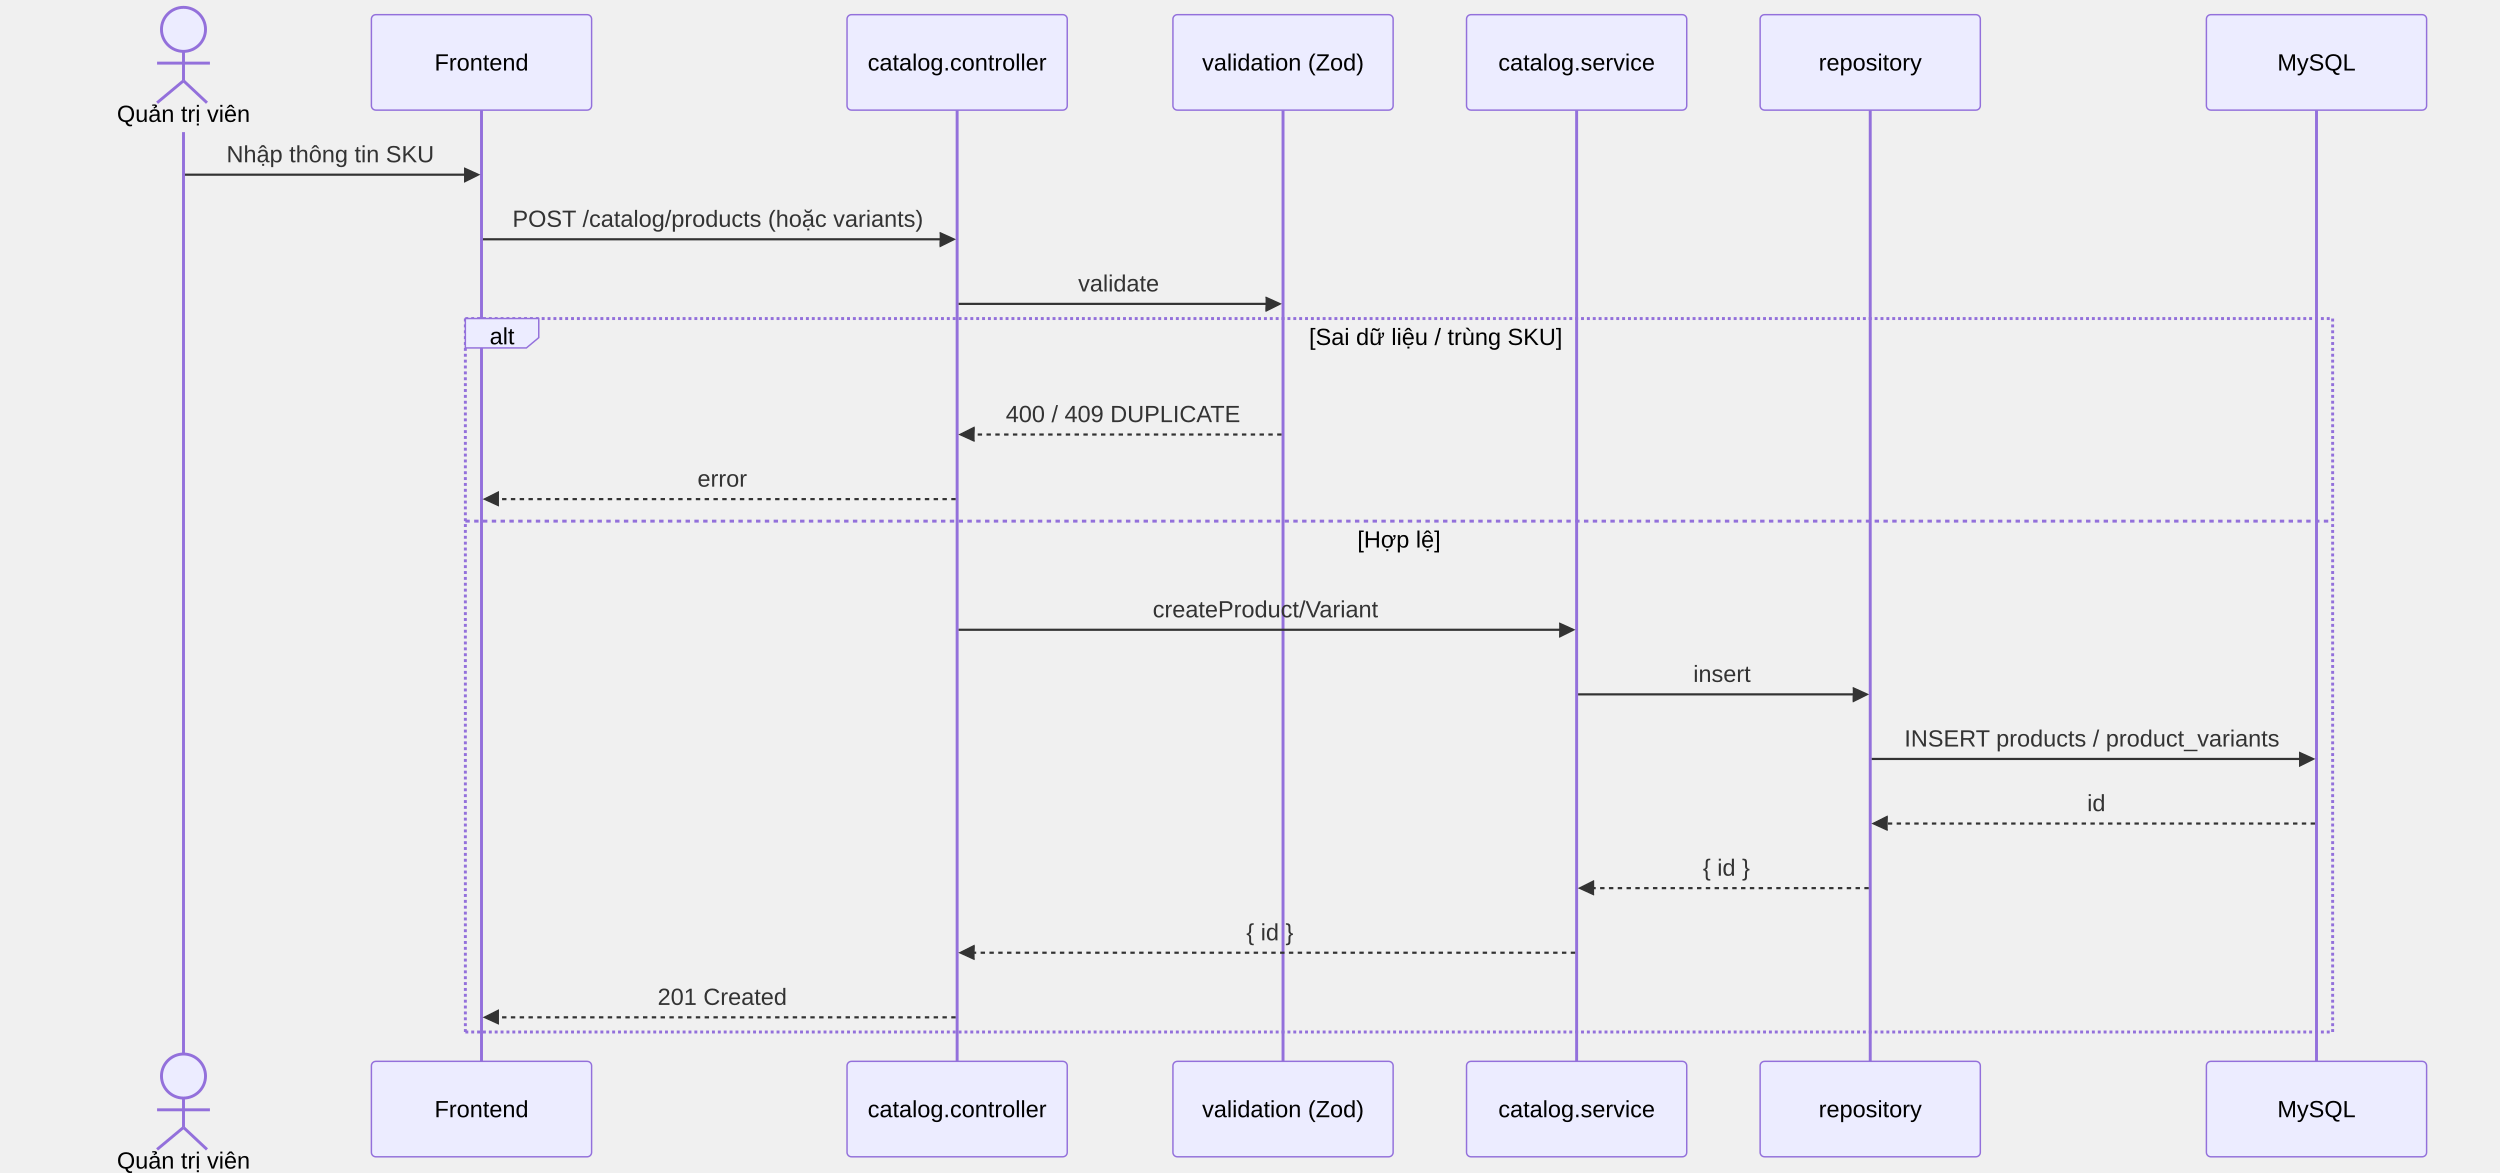
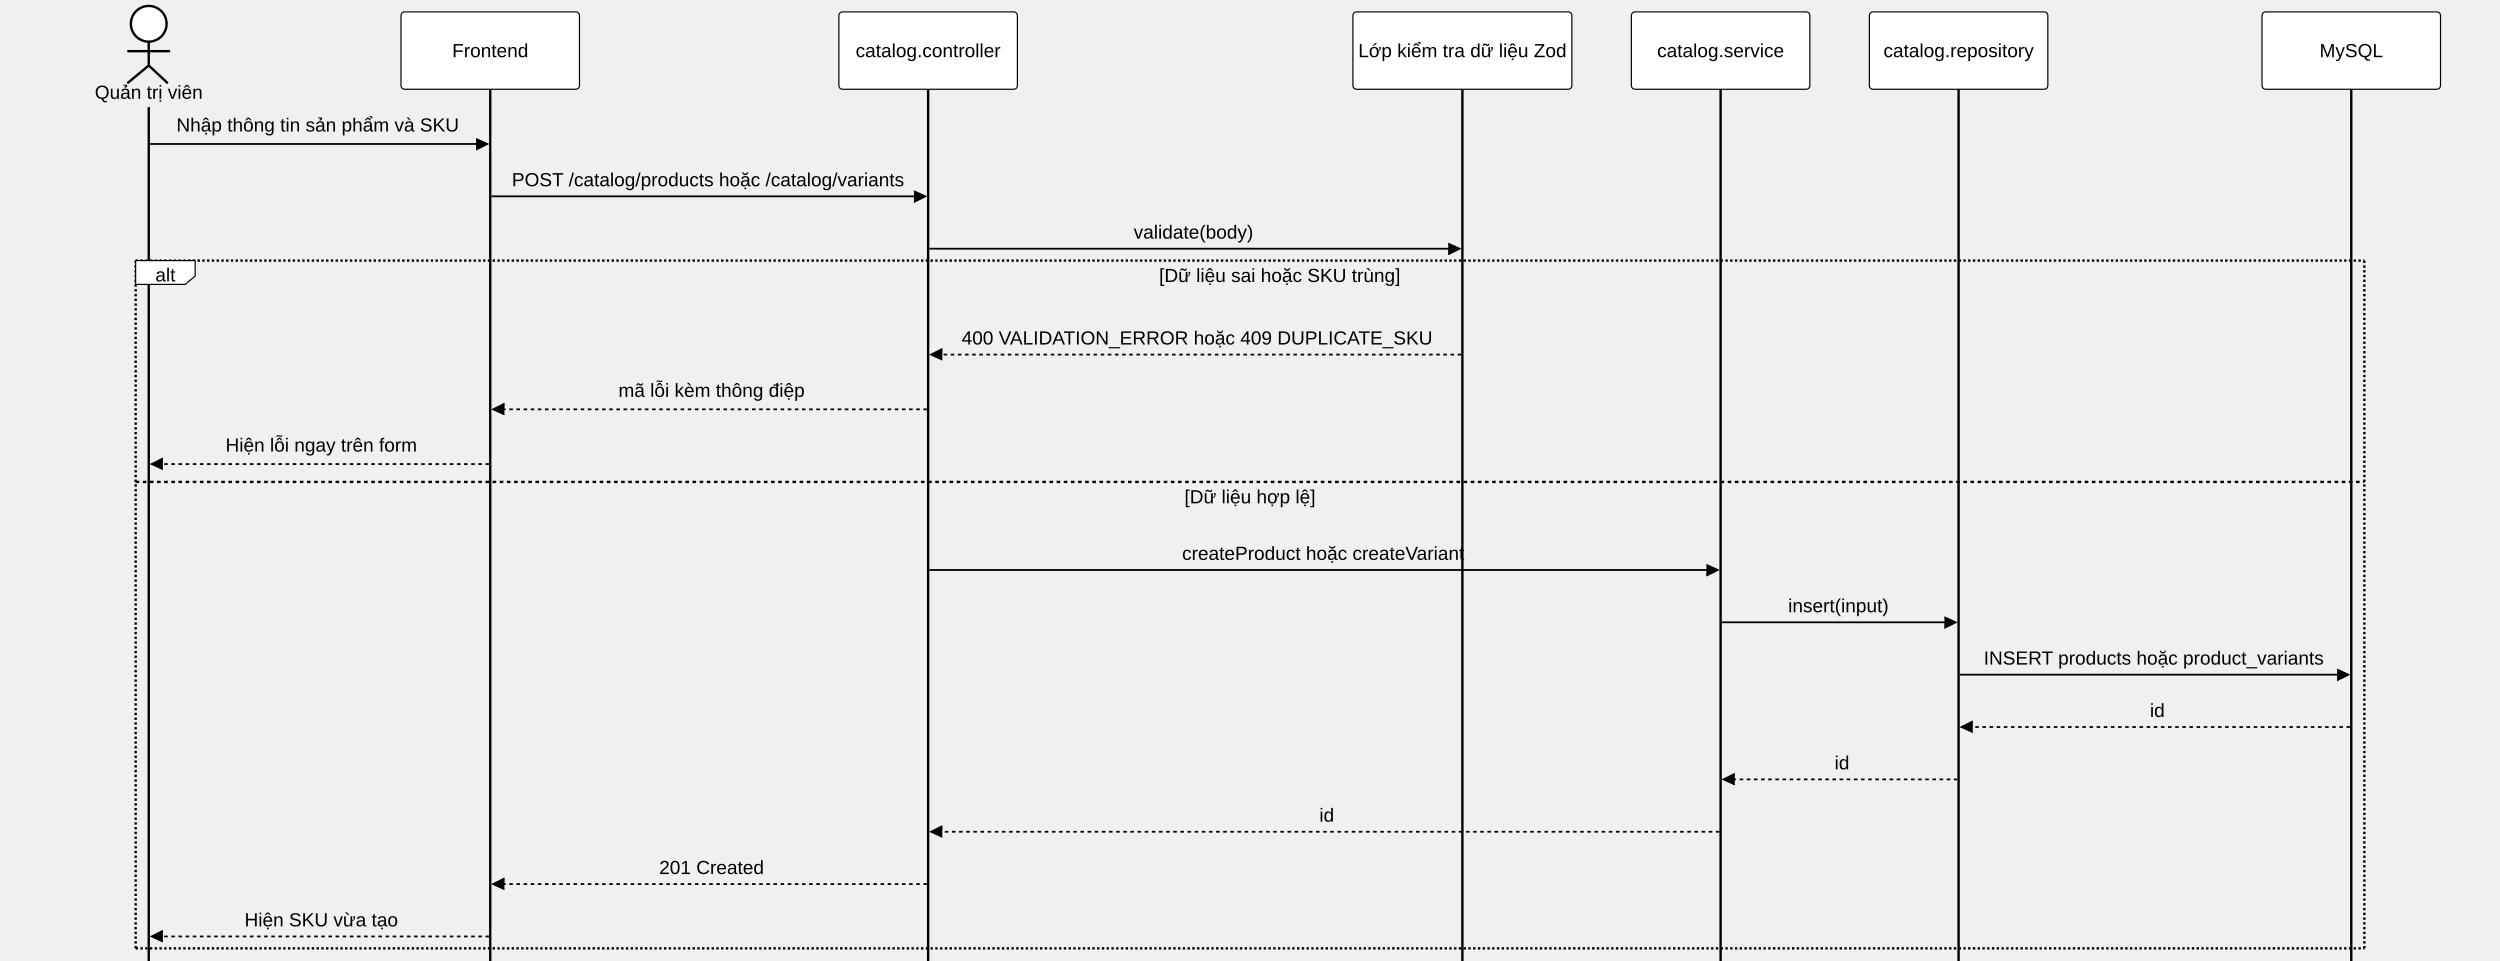
- <svg xmlns="http://www.w3.org/2000/svg" id="my-svg" width="100%" style="max-width: 1703px; background-color: white;" viewBox="-50 -10 1703 799" role="graphics-document document" aria-roledescription="sequence">
+ <svg xmlns="http://www.w3.org/2000/svg" id="my-svg" width="2101" height="807" viewBox="-50 -10 2101 807" role="graphics-document document" aria-roledescription="sequence" style="background-color: white;">
  <g>
-     <rect x="1453" y="713" fill="#eaeaea" stroke="#666" width="150" height="65" name="DB" rx="3" ry="3" class="actor actor-bottom" />
-     <text x="1528" y="745.5" dominant-baseline="central" alignment-baseline="central" class="actor actor-box" style="text-anchor: middle; font-size: 16px; font-weight: 400;">
-       <tspan x="1528" dy="0">MySQL</tspan>
-     </text>
-   </g>
-   <g>
-     <rect x="1149" y="713" fill="#eaeaea" stroke="#666" width="150" height="65" name="Repo" rx="3" ry="3" class="actor actor-bottom" />
-     <text x="1224" y="745.5" dominant-baseline="central" alignment-baseline="central" class="actor actor-box" style="text-anchor: middle; font-size: 16px; font-weight: 400;">
-       <tspan x="1224" dy="0">repository</tspan>
-     </text>
-   </g>
-   <g>
-     <rect x="949" y="713" fill="#eaeaea" stroke="#666" width="150" height="65" name="S" rx="3" ry="3" class="actor actor-bottom" />
-     <text x="1024" y="745.5" dominant-baseline="central" alignment-baseline="central" class="actor actor-box" style="text-anchor: middle; font-size: 16px; font-weight: 400;">
-       <tspan x="1024" dy="0">catalog.service</tspan>
-     </text>
-   </g>
-   <g>
-     <rect x="749" y="713" fill="#eaeaea" stroke="#666" width="150" height="65" name="V" rx="3" ry="3" class="actor actor-bottom" />
-     <text x="824" y="745.5" dominant-baseline="central" alignment-baseline="central" class="actor actor-box" style="text-anchor: middle; font-size: 16px; font-weight: 400;">
-       <tspan x="824" dy="0">validation (Zod)</tspan>
-     </text>
-   </g>
-   <g>
-     <rect x="527" y="713" fill="#eaeaea" stroke="#666" width="150" height="65" name="C" rx="3" ry="3" class="actor actor-bottom" />
-     <text x="602" y="745.5" dominant-baseline="central" alignment-baseline="central" class="actor actor-box" style="text-anchor: middle; font-size: 16px; font-weight: 400;">
-       <tspan x="602" dy="0">catalog.controller</tspan>
-     </text>
-   </g>
-   <g>
-     <rect x="203" y="713" fill="#eaeaea" stroke="#666" width="150" height="65" name="FE" rx="3" ry="3" class="actor actor-bottom" />
-     <text x="278" y="745.5" dominant-baseline="central" alignment-baseline="central" class="actor actor-box" style="text-anchor: middle; font-size: 16px; font-weight: 400;">
-       <tspan x="278" dy="0">Frontend</tspan>
-     </text>
-   </g>
-   <g />
-   <g>
-     <line id="actor6" x1="1528" y1="65" x2="1528" y2="713" class="actor-line 200" stroke-width="0.5px" stroke="#999" name="DB" data-et="life-line" data-id="DB" />
+     <line id="actor6" x1="1926" y1="65" x2="1926" y2="2000" class="actor-line 200" stroke-width="0.5px" stroke="#999" name="DB" data-et="life-line" data-id="DB" />
    <g id="root-6" data-et="participant" data-type="participant" data-id="DB">
-       <rect x="1453" y="0" fill="#eaeaea" stroke="#666" width="150" height="65" name="DB" rx="3" ry="3" class="actor actor-top" />
-       <text x="1528" y="32.5" dominant-baseline="central" alignment-baseline="central" class="actor actor-box" style="text-anchor: middle; font-size: 16px; font-weight: 400;">
-         <tspan x="1528" dy="0">MySQL</tspan>
+       <rect x="1851" y="0" fill="#eaeaea" stroke="#666" width="150" height="65" name="DB" rx="3" ry="3" class="actor actor-top" />
+       <text x="1926" y="32.5" dominant-baseline="central" alignment-baseline="central" class="actor actor-box" style="text-anchor: middle; font-size: 16px; font-weight: 400;">
+         <tspan x="1926" dy="0">MySQL</tspan>
      </text>
    </g>
  </g>
  <g>
-     <line id="actor5" x1="1224" y1="65" x2="1224" y2="713" class="actor-line 200" stroke-width="0.5px" stroke="#999" name="Repo" data-et="life-line" data-id="Repo" />
+     <line id="actor5" x1="1596" y1="65" x2="1596" y2="2000" class="actor-line 200" stroke-width="0.5px" stroke="#999" name="Repo" data-et="life-line" data-id="Repo" />
    <g id="root-5" data-et="participant" data-type="participant" data-id="Repo">
-       <rect x="1149" y="0" fill="#eaeaea" stroke="#666" width="150" height="65" name="Repo" rx="3" ry="3" class="actor actor-top" />
-       <text x="1224" y="32.5" dominant-baseline="central" alignment-baseline="central" class="actor actor-box" style="text-anchor: middle; font-size: 16px; font-weight: 400;">
-         <tspan x="1224" dy="0">repository</tspan>
+       <rect x="1521" y="0" fill="#eaeaea" stroke="#666" width="150" height="65" name="Repo" rx="3" ry="3" class="actor actor-top" />
+       <text x="1596" y="32.5" dominant-baseline="central" alignment-baseline="central" class="actor actor-box" style="text-anchor: middle; font-size: 16px; font-weight: 400;">
+         <tspan x="1596" dy="0">catalog.repository</tspan>
      </text>
    </g>
  </g>
  <g>
-     <line id="actor4" x1="1024" y1="65" x2="1024" y2="713" class="actor-line 200" stroke-width="0.5px" stroke="#999" name="S" data-et="life-line" data-id="S" />
+     <line id="actor4" x1="1396" y1="65" x2="1396" y2="2000" class="actor-line 200" stroke-width="0.5px" stroke="#999" name="S" data-et="life-line" data-id="S" />
    <g id="root-4" data-et="participant" data-type="participant" data-id="S">
-       <rect x="949" y="0" fill="#eaeaea" stroke="#666" width="150" height="65" name="S" rx="3" ry="3" class="actor actor-top" />
-       <text x="1024" y="32.5" dominant-baseline="central" alignment-baseline="central" class="actor actor-box" style="text-anchor: middle; font-size: 16px; font-weight: 400;">
-         <tspan x="1024" dy="0">catalog.service</tspan>
+       <rect x="1321" y="0" fill="#eaeaea" stroke="#666" width="150" height="65" name="S" rx="3" ry="3" class="actor actor-top" />
+       <text x="1396" y="32.5" dominant-baseline="central" alignment-baseline="central" class="actor actor-box" style="text-anchor: middle; font-size: 16px; font-weight: 400;">
+         <tspan x="1396" dy="0">catalog.service</tspan>
      </text>
    </g>
  </g>
  <g>
-     <line id="actor3" x1="824" y1="65" x2="824" y2="713" class="actor-line 200" stroke-width="0.5px" stroke="#999" name="V" data-et="life-line" data-id="V" />
+     <line id="actor3" x1="1179" y1="65" x2="1179" y2="2000" class="actor-line 200" stroke-width="0.5px" stroke="#999" name="V" data-et="life-line" data-id="V" />
    <g id="root-3" data-et="participant" data-type="participant" data-id="V">
-       <rect x="749" y="0" fill="#eaeaea" stroke="#666" width="150" height="65" name="V" rx="3" ry="3" class="actor actor-top" />
-       <text x="824" y="32.5" dominant-baseline="central" alignment-baseline="central" class="actor actor-box" style="text-anchor: middle; font-size: 16px; font-weight: 400;">
-         <tspan x="824" dy="0">validation (Zod)</tspan>
+       <rect x="1087" y="0" fill="#eaeaea" stroke="#666" width="184" height="65" name="V" rx="3" ry="3" class="actor actor-top" />
+       <text x="1179" y="32.5" dominant-baseline="central" alignment-baseline="central" class="actor actor-box" style="text-anchor: middle; font-size: 16px; font-weight: 400;">
+         <tspan x="1179" dy="0">Lớp kiểm tra dữ liệu Zod</tspan>
      </text>
    </g>
  </g>
  <g>
-     <line id="actor2" x1="602" y1="65" x2="602" y2="713" class="actor-line 200" stroke-width="0.5px" stroke="#999" name="C" data-et="life-line" data-id="C" />
+     <line id="actor2" x1="730" y1="65" x2="730" y2="2000" class="actor-line 200" stroke-width="0.5px" stroke="#999" name="C" data-et="life-line" data-id="C" />
    <g id="root-2" data-et="participant" data-type="participant" data-id="C">
-       <rect x="527" y="0" fill="#eaeaea" stroke="#666" width="150" height="65" name="C" rx="3" ry="3" class="actor actor-top" />
-       <text x="602" y="32.5" dominant-baseline="central" alignment-baseline="central" class="actor actor-box" style="text-anchor: middle; font-size: 16px; font-weight: 400;">
-         <tspan x="602" dy="0">catalog.controller</tspan>
+       <rect x="655" y="0" fill="#eaeaea" stroke="#666" width="150" height="65" name="C" rx="3" ry="3" class="actor actor-top" />
+       <text x="730" y="32.5" dominant-baseline="central" alignment-baseline="central" class="actor actor-box" style="text-anchor: middle; font-size: 16px; font-weight: 400;">
+         <tspan x="730" dy="0">catalog.controller</tspan>
      </text>
    </g>
  </g>
  <g>
-     <line id="actor1" x1="278" y1="65" x2="278" y2="713" class="actor-line 200" stroke-width="0.5px" stroke="#999" name="FE" data-et="life-line" data-id="FE" />
+     <line id="actor1" x1="362" y1="65" x2="362" y2="2000" class="actor-line 200" stroke-width="0.5px" stroke="#999" name="FE" data-et="life-line" data-id="FE" />
    <g id="root-1" data-et="participant" data-type="participant" data-id="FE">
-       <rect x="203" y="0" fill="#eaeaea" stroke="#666" width="150" height="65" name="FE" rx="3" ry="3" class="actor actor-top" />
-       <text x="278" y="32.5" dominant-baseline="central" alignment-baseline="central" class="actor actor-box" style="text-anchor: middle; font-size: 16px; font-weight: 400;">
-         <tspan x="278" dy="0">Frontend</tspan>
+       <rect x="287" y="0" fill="#eaeaea" stroke="#666" width="150" height="65" name="FE" rx="3" ry="3" class="actor actor-top" />
+       <text x="362" y="32.5" dominant-baseline="central" alignment-baseline="central" class="actor actor-box" style="text-anchor: middle; font-size: 16px; font-weight: 400;">
+         <tspan x="362" dy="0">Frontend</tspan>
      </text>
    </g>
  </g>
  <g>
-     <line id="actor0" x1="75" y1="80" x2="75" y2="713" class="actor-line 200" stroke-width="0.5px" stroke="#999" name="Ad" data-et="life-line" data-id="Ad" />
+     <line id="actor0" x1="75" y1="80" x2="75" y2="2000" class="actor-line 200" stroke-width="0.5px" stroke="#999" name="Ad" data-et="life-line" data-id="Ad" />
  </g>
-   <style>#my-svg{font-family:"trebuchet ms",verdana,arial,sans-serif;font-size:16px;fill:#333;}@keyframes edge-animation-frame{from{stroke-dashoffset:0;}}@keyframes dash{to{stroke-dashoffset:0;}}#my-svg .edge-animation-slow{stroke-dasharray:9,5!important;stroke-dashoffset:900;animation:dash 50s linear infinite;stroke-linecap:round;}#my-svg .edge-animation-fast{stroke-dasharray:9,5!important;stroke-dashoffset:900;animation:dash 20s linear infinite;stroke-linecap:round;}#my-svg .error-icon{fill:#552222;}#my-svg .error-text{fill:#552222;stroke:#552222;}#my-svg .edge-thickness-normal{stroke-width:1px;}#my-svg .edge-thickness-thick{stroke-width:3.5px;}#my-svg .edge-pattern-solid{stroke-dasharray:0;}#my-svg .edge-thickness-invisible{stroke-width:0;fill:none;}#my-svg .edge-pattern-dashed{stroke-dasharray:3;}#my-svg .edge-pattern-dotted{stroke-dasharray:2;}#my-svg .marker{fill:#333333;stroke:#333333;}#my-svg .marker.cross{stroke:#333333;}#my-svg svg{font-family:"trebuchet ms",verdana,arial,sans-serif;font-size:16px;}#my-svg p{margin:0;}#my-svg .actor{stroke:#9370DB;fill:#ECECFF;stroke-width:1;}#my-svg rect.actor.outer-path[data-look="neo"]{filter:drop-shadow(1px 2px 2px rgba(185, 185, 185, 1));}#my-svg rect.note[data-look="neo"]{stroke:#aaaa33;fill:#fff5ad;filter:drop-shadow(1px 2px 2px rgba(185, 185, 185, 1));}#my-svg text.actor&gt;tspan{fill:black;stroke:none;}#my-svg .actor-line{stroke:#9370DB;}#my-svg .innerArc{stroke-width:1.5;stroke-dasharray:none;}#my-svg .messageLine0{stroke-width:1.5;stroke-dasharray:none;stroke:#333;}#my-svg .messageLine1{stroke-width:1.5;stroke-dasharray:2,2;stroke:#333;}#my-svg [id$="-arrowhead"] path{fill:#333;stroke:#333;}#my-svg .sequenceNumber{fill:white;}#my-svg [id$="-sequencenumber"]{fill:#333;}#my-svg [id$="-crosshead"] path{fill:#333;stroke:#333;}#my-svg .messageText{fill:#333;stroke:none;}#my-svg .labelBox{stroke:#9370DB;fill:#ECECFF;filter:none;}#my-svg .labelText,#my-svg .labelText&gt;tspan{fill:black;stroke:none;}#my-svg .loopText,#my-svg .loopText&gt;tspan{fill:black;stroke:none;}#my-svg .sectionTitle,#my-svg .sectionTitle&gt;tspan{fill:black;stroke:none;}#my-svg .loopLine{stroke-width:2px;stroke-dasharray:2,2;stroke:#9370DB;fill:#9370DB;}#my-svg .note{stroke:#aaaa33;fill:#fff5ad;}#my-svg .noteText,#my-svg .noteText&gt;tspan{fill:black;stroke:none;font-weight:normal;}#my-svg .activation0{fill:#f4f4f4;stroke:#666;}#my-svg .activation1{fill:#f4f4f4;stroke:#666;}#my-svg .activation2{fill:#f4f4f4;stroke:#666;}#my-svg .actorPopupMenu{position:absolute;}#my-svg .actorPopupMenuPanel{position:absolute;fill:#ECECFF;box-shadow:0px 8px 16px 0px rgba(0,0,0,0.2);filter:drop-shadow(3px 5px 2px rgb(0 0 0 / 0.4));}#my-svg .actor-man circle,#my-svg line{fill:#ECECFF;stroke-width:2px;}#my-svg g rect.rect{filter:drop-shadow(1px 2px 2px rgba(185, 185, 185, 1));stroke:#9370DB;}#my-svg .node .neo-node{stroke:#9370DB;}#my-svg [data-look="neo"].node rect,#my-svg [data-look="neo"].cluster rect,#my-svg [data-look="neo"].node polygon{stroke:#9370DB;filter:drop-shadow(1px 2px 2px rgba(185, 185, 185, 1));}#my-svg [data-look="neo"].swimlane.cluster rect{filter:none;}#my-svg [data-look="neo"].node path{stroke:#9370DB;stroke-width:1px;}#my-svg [data-look="neo"].node .outer-path{filter:drop-shadow(1px 2px 2px rgba(185, 185, 185, 1));}#my-svg [data-look="neo"].node .neo-line path{stroke:#9370DB;filter:none;}#my-svg [data-look="neo"].node circle{stroke:#9370DB;filter:drop-shadow(1px 2px 2px rgba(185, 185, 185, 1));}#my-svg [data-look="neo"].node circle .state-start{fill:#000000;}#my-svg [data-look="neo"].icon-shape .icon{fill:#9370DB;filter:drop-shadow(1px 2px 2px rgba(185, 185, 185, 1));}#my-svg [data-look="neo"].icon-shape .icon-neo path{stroke:#9370DB;filter:drop-shadow(1px 2px 2px rgba(185, 185, 185, 1));}#my-svg :root{--mermaid-font-family:"trebuchet ms",verdana,arial,sans-serif;}</style>
+   <style>#my-svg{font-family:"trebuchet ms",verdana,arial,sans-serif;font-size:14px;fill:#000000;}@keyframes edge-animation-frame{from{stroke-dashoffset:0;}}@keyframes dash{to{stroke-dashoffset:0;}}#my-svg .edge-animation-slow{stroke-dasharray:9,5!important;stroke-dashoffset:900;animation:dash 50s linear infinite;stroke-linecap:round;}#my-svg .edge-animation-fast{stroke-dasharray:9,5!important;stroke-dashoffset:900;animation:dash 20s linear infinite;stroke-linecap:round;}#my-svg .error-icon{fill:#ffffff;}#my-svg .error-text{fill:#000000;stroke:#000000;}#my-svg .edge-thickness-normal{stroke-width:1px;}#my-svg .edge-thickness-thick{stroke-width:3.5px;}#my-svg .edge-pattern-solid{stroke-dasharray:0;}#my-svg .edge-thickness-invisible{stroke-width:0;fill:none;}#my-svg .edge-pattern-dashed{stroke-dasharray:3;}#my-svg .edge-pattern-dotted{stroke-dasharray:2;}#my-svg .marker{fill:#000000;stroke:#000000;}#my-svg .marker.cross{stroke:#000000;}#my-svg svg{font-family:"trebuchet ms",verdana,arial,sans-serif;font-size:14px;}#my-svg p{margin:0;}#my-svg .actor{stroke:#000000;fill:#ffffff;stroke-width:1;}#my-svg rect.actor.outer-path[data-look="neo"]{filter:drop-shadow( 1px 2px 2px rgba(185,185,185,1));}#my-svg rect.note[data-look="neo"]{stroke:#000000;fill:#ffffff;filter:drop-shadow( 1px 2px 2px rgba(185,185,185,1));}#my-svg text.actor&gt;tspan{fill:#000000;stroke:none;}#my-svg .actor-line{stroke:#000000;}#my-svg .innerArc{stroke-width:1.5;stroke-dasharray:none;}#my-svg .messageLine0{stroke-width:1.5;stroke-dasharray:none;stroke:#000000;}#my-svg .messageLine1{stroke-width:1.5;stroke-dasharray:2,2;stroke:#000000;}#my-svg [id$="-arrowhead"] path{fill:#000000;stroke:#000000;}#my-svg .sequenceNumber{fill:#ffffff;}#my-svg [id$="-sequencenumber"]{fill:#000000;}#my-svg [id$="-crosshead"] path{fill:#000000;stroke:#000000;}#my-svg .messageText{fill:#000000;stroke:none;}#my-svg .labelBox{stroke:#000000;fill:#ffffff;filter:none;}#my-svg .labelText,#my-svg .labelText&gt;tspan{fill:#000000;stroke:none;}#my-svg .loopText,#my-svg .loopText&gt;tspan{fill:#000000;stroke:none;}#my-svg .sectionTitle,#my-svg .sectionTitle&gt;tspan{fill:#000000;stroke:none;}#my-svg .loopLine{stroke-width:2px;stroke-dasharray:2,2;stroke:#000000;fill:#000000;}#my-svg .note{stroke:#000000;fill:#ffffff;}#my-svg .noteText,#my-svg .noteText&gt;tspan{fill:#000000;stroke:none;font-weight:normal;}#my-svg .activation0{fill:#ffffff;stroke:#000000;}#my-svg .activation1{fill:#ffffff;stroke:#000000;}#my-svg .activation2{fill:#ffffff;stroke:#000000;}#my-svg .actorPopupMenu{position:absolute;}#my-svg .actorPopupMenuPanel{position:absolute;fill:#ffffff;box-shadow:0px 8px 16px 0px rgba(0,0,0,0.2);filter:drop-shadow(3px 5px 2px rgb(0 0 0 / 0.4));}#my-svg .actor-man circle,#my-svg line{fill:#ffffff;stroke-width:2px;}#my-svg g rect.rect{filter:drop-shadow( 1px 2px 2px rgba(185,185,185,1));stroke:#000000;}#my-svg .node .neo-node{stroke:#000000;}#my-svg [data-look="neo"].node rect,#my-svg [data-look="neo"].cluster rect,#my-svg [data-look="neo"].node polygon{stroke:url(#my-svg-gradient);filter:drop-shadow( 1px 2px 2px rgba(185,185,185,1));}#my-svg [data-look="neo"].swimlane.cluster rect{filter:none;}#my-svg [data-look="neo"].node path{stroke:url(#my-svg-gradient);stroke-width:1px;}#my-svg [data-look="neo"].node .outer-path{filter:drop-shadow( 1px 2px 2px rgba(185,185,185,1));}#my-svg [data-look="neo"].node .neo-line path{stroke:#000000;filter:none;}#my-svg [data-look="neo"].node circle{stroke:url(#my-svg-gradient);filter:drop-shadow( 1px 2px 2px rgba(185,185,185,1));}#my-svg [data-look="neo"].node circle .state-start{fill:#000000;}#my-svg [data-look="neo"].icon-shape .icon{fill:url(#my-svg-gradient);filter:drop-shadow( 1px 2px 2px rgba(185,185,185,1));}#my-svg [data-look="neo"].icon-shape .icon-neo path{stroke:url(#my-svg-gradient);filter:drop-shadow( 1px 2px 2px rgba(185,185,185,1));}#my-svg :root{--mermaid-font-family:"trebuchet ms",verdana,arial,sans-serif;}</style>
  <g />
  <defs>
    <symbol id="my-svg-computer" width="24" height="24">
      <path transform="scale(.5)" d="M2 2v13h20v-13h-20zm18 11h-16v-9h16v9zm-10.228 6l.466-1h3.524l.467 1h-4.457zm14.228 3h-24l2-6h2.104l-1.33 4h18.45l-1.297-4h2.073l2 6zm-5-10h-14v-7h14v7z" />
    </symbol>
  </defs>
  <defs>
    <symbol id="my-svg-database" fill-rule="evenodd" clip-rule="evenodd">
      <path transform="scale(.5)" d="M12.258.001l.256.004.255.005.253.008.251.01.249.012.247.015.246.016.242.019.241.02.239.023.236.024.233.027.231.028.229.031.225.032.223.034.22.036.217.038.214.04.211.041.208.043.205.045.201.046.198.048.194.05.191.051.187.053.183.054.18.056.175.057.172.059.168.06.163.061.16.063.155.064.15.066.074.033.073.033.071.034.07.034.069.035.068.035.067.035.066.035.064.036.064.036.062.036.06.036.06.037.058.037.058.037.055.038.055.038.053.038.052.038.051.039.05.039.048.039.047.039.045.04.044.04.043.04.041.04.04.041.039.041.037.041.036.041.034.041.033.042.032.042.03.042.029.042.027.042.026.043.024.043.023.043.021.043.02.043.018.044.017.043.015.044.013.044.012.044.011.045.009.044.007.045.006.045.004.045.002.045.001.045v17l-.001.045-.002.045-.004.045-.006.045-.007.045-.009.044-.011.045-.012.044-.013.044-.015.044-.017.043-.018.044-.02.043-.021.043-.023.043-.024.043-.026.043-.027.042-.029.042-.03.042-.032.042-.033.042-.034.041-.036.041-.037.041-.039.041-.04.041-.041.04-.043.04-.044.04-.045.04-.047.039-.048.039-.05.039-.051.039-.052.038-.053.038-.055.038-.055.038-.058.037-.058.037-.06.037-.06.036-.062.036-.064.036-.064.036-.066.035-.067.035-.068.035-.069.035-.07.034-.071.034-.073.033-.074.033-.15.066-.155.064-.16.063-.163.061-.168.06-.172.059-.175.057-.18.056-.183.054-.187.053-.191.051-.194.05-.198.048-.201.046-.205.045-.208.043-.211.041-.214.04-.217.038-.22.036-.223.034-.225.032-.229.031-.231.028-.233.027-.236.024-.239.023-.241.02-.242.019-.246.016-.247.015-.249.012-.251.01-.253.008-.255.005-.256.004-.258.001-.258-.001-.256-.004-.255-.005-.253-.008-.251-.01-.249-.012-.247-.015-.245-.016-.243-.019-.241-.02-.238-.023-.236-.024-.234-.027-.231-.028-.228-.031-.226-.032-.223-.034-.22-.036-.217-.038-.214-.04-.211-.041-.208-.043-.204-.045-.201-.046-.198-.048-.195-.05-.19-.051-.187-.053-.184-.054-.179-.056-.176-.057-.172-.059-.167-.06-.164-.061-.159-.063-.155-.064-.151-.066-.074-.033-.072-.033-.072-.034-.07-.034-.069-.035-.068-.035-.067-.035-.066-.035-.064-.036-.063-.036-.062-.036-.061-.036-.06-.037-.058-.037-.057-.037-.056-.038-.055-.038-.053-.038-.052-.038-.051-.039-.049-.039-.049-.039-.046-.039-.046-.04-.044-.04-.043-.04-.041-.04-.04-.041-.039-.041-.037-.041-.036-.041-.034-.041-.033-.042-.032-.042-.03-.042-.029-.042-.027-.042-.026-.043-.024-.043-.023-.043-.021-.043-.02-.043-.018-.044-.017-.043-.015-.044-.013-.044-.012-.044-.011-.045-.009-.044-.007-.045-.006-.045-.004-.045-.002-.045-.001-.045v-17l.001-.045.002-.045.004-.045.006-.045.007-.045.009-.044.011-.045.012-.044.013-.044.015-.044.017-.043.018-.044.02-.043.021-.043.023-.043.024-.043.026-.043.027-.042.029-.042.03-.042.032-.042.033-.042.034-.041.036-.041.037-.041.039-.041.04-.041.041-.04.043-.04.044-.04.046-.04.046-.039.049-.039.049-.039.051-.039.052-.038.053-.038.055-.038.056-.038.057-.037.058-.037.06-.037.061-.036.062-.036.063-.036.064-.036.066-.035.067-.035.068-.035.069-.035.07-.034.072-.034.072-.033.074-.033.151-.066.155-.064.159-.063.164-.061.167-.06.172-.059.176-.057.179-.056.184-.054.187-.053.19-.051.195-.05.198-.048.201-.046.204-.045.208-.043.211-.041.214-.04.217-.038.22-.036.223-.034.226-.032.228-.031.231-.028.234-.027.236-.024.238-.023.241-.02.243-.019.245-.016.247-.015.249-.012.251-.01.253-.008.255-.005.256-.004.258-.001.258.001zm-9.258 20.499v.01l.001.021.003.021.004.022.005.021.006.022.007.022.009.023.01.022.011.023.012.023.013.023.015.023.016.024.017.023.018.024.019.024.021.024.022.025.023.024.024.025.052.049.056.05.061.051.066.051.07.051.075.051.079.052.084.052.088.052.092.052.097.052.102.051.105.052.11.052.114.051.119.051.123.051.127.05.131.05.135.05.139.048.144.049.147.047.152.047.155.047.16.045.163.045.167.043.171.043.176.041.178.041.183.039.187.039.19.037.194.035.197.035.202.033.204.031.209.03.212.029.216.027.219.025.222.024.226.021.23.02.233.018.236.016.24.015.243.012.246.01.249.008.253.005.256.004.259.001.26-.001.257-.004.254-.005.25-.008.247-.011.244-.012.241-.014.237-.016.233-.018.231-.021.226-.021.224-.024.22-.026.216-.027.212-.028.21-.031.205-.031.202-.034.198-.034.194-.036.191-.037.187-.039.183-.04.179-.04.175-.042.172-.043.168-.044.163-.045.16-.046.155-.046.152-.047.148-.048.143-.049.139-.049.136-.05.131-.05.126-.05.123-.051.118-.052.114-.051.11-.052.106-.052.101-.052.096-.052.092-.052.088-.053.083-.051.079-.052.074-.052.07-.051.065-.051.06-.051.056-.05.051-.05.023-.024.023-.025.021-.024.02-.024.019-.024.018-.024.017-.024.015-.023.014-.024.013-.023.012-.023.01-.023.01-.022.008-.022.006-.022.006-.022.004-.022.004-.021.001-.021.001-.021v-4.127l-.077.055-.08.053-.083.054-.085.053-.087.052-.09.052-.093.051-.095.05-.097.05-.1.049-.102.049-.105.048-.106.047-.109.047-.111.046-.114.045-.115.045-.118.044-.12.043-.122.042-.124.042-.126.041-.128.04-.13.04-.132.038-.134.038-.135.037-.138.037-.139.035-.142.035-.143.034-.144.033-.147.032-.148.031-.15.03-.151.03-.153.029-.154.027-.156.027-.158.026-.159.025-.161.024-.162.023-.163.022-.165.021-.166.02-.167.019-.169.018-.169.017-.171.016-.173.015-.173.014-.175.013-.175.012-.177.011-.178.01-.179.008-.179.008-.181.006-.182.005-.182.004-.184.003-.184.002h-.37l-.184-.002-.184-.003-.182-.004-.182-.005-.181-.006-.179-.008-.179-.008-.178-.01-.176-.011-.176-.012-.175-.013-.173-.014-.172-.015-.171-.016-.17-.017-.169-.018-.167-.019-.166-.02-.165-.021-.163-.022-.162-.023-.161-.024-.159-.025-.157-.026-.156-.027-.155-.027-.153-.029-.151-.03-.15-.03-.148-.031-.146-.032-.145-.033-.143-.034-.141-.035-.14-.035-.137-.037-.136-.037-.134-.038-.132-.038-.13-.04-.128-.04-.126-.041-.124-.042-.122-.042-.12-.044-.117-.043-.116-.045-.113-.045-.112-.046-.109-.047-.106-.047-.105-.048-.102-.049-.1-.049-.097-.05-.095-.05-.093-.052-.09-.051-.087-.052-.085-.053-.083-.054-.08-.054-.077-.054v4.127zm0-5.654v.011l.001.021.003.021.004.021.005.022.006.022.007.022.009.022.01.022.011.023.012.023.013.023.015.024.016.023.017.024.018.024.019.024.021.024.022.024.023.025.024.024.052.05.056.05.061.05.066.051.07.051.075.052.079.051.084.052.088.052.092.052.097.052.102.052.105.052.11.051.114.051.119.052.123.05.127.051.131.05.135.049.139.049.144.048.147.048.152.047.155.046.16.045.163.045.167.044.171.042.176.042.178.04.183.04.187.038.19.037.194.036.197.034.202.033.204.032.209.03.212.028.216.027.219.025.222.024.226.022.23.02.233.018.236.016.24.014.243.012.246.01.249.008.253.006.256.003.259.001.26-.001.257-.003.254-.006.25-.008.247-.01.244-.012.241-.015.237-.016.233-.018.231-.02.226-.022.224-.024.22-.025.216-.027.212-.029.21-.03.205-.032.202-.033.198-.035.194-.036.191-.037.187-.039.183-.039.179-.041.175-.042.172-.043.168-.044.163-.045.16-.045.155-.047.152-.047.148-.048.143-.048.139-.05.136-.049.131-.05.126-.051.123-.051.118-.051.114-.052.11-.052.106-.052.101-.052.096-.052.092-.052.088-.052.083-.052.079-.052.074-.051.07-.052.065-.051.06-.05.056-.051.051-.049.023-.025.023-.024.021-.025.02-.024.019-.024.018-.024.017-.024.015-.023.014-.023.013-.024.012-.022.01-.023.01-.023.008-.022.006-.022.006-.022.004-.021.004-.022.001-.021.001-.021v-4.139l-.077.054-.08.054-.083.054-.085.052-.087.053-.09.051-.093.051-.095.051-.097.05-.1.049-.102.049-.105.048-.106.047-.109.047-.111.046-.114.045-.115.044-.118.044-.12.044-.122.042-.124.042-.126.041-.128.04-.13.039-.132.039-.134.038-.135.037-.138.036-.139.036-.142.035-.143.033-.144.033-.147.033-.148.031-.15.03-.151.03-.153.028-.154.028-.156.027-.158.026-.159.025-.161.024-.162.023-.163.022-.165.021-.166.02-.167.019-.169.018-.169.017-.171.016-.173.015-.173.014-.175.013-.175.012-.177.011-.178.009-.179.009-.179.007-.181.007-.182.005-.182.004-.184.003-.184.002h-.37l-.184-.002-.184-.003-.182-.004-.182-.005-.181-.007-.179-.007-.179-.009-.178-.009-.176-.011-.176-.012-.175-.013-.173-.014-.172-.015-.171-.016-.17-.017-.169-.018-.167-.019-.166-.02-.165-.021-.163-.022-.162-.023-.161-.024-.159-.025-.157-.026-.156-.027-.155-.028-.153-.028-.151-.03-.15-.03-.148-.031-.146-.033-.145-.033-.143-.033-.141-.035-.14-.036-.137-.036-.136-.037-.134-.038-.132-.039-.13-.039-.128-.04-.126-.041-.124-.042-.122-.043-.12-.043-.117-.044-.116-.044-.113-.046-.112-.046-.109-.046-.106-.047-.105-.048-.102-.049-.1-.049-.097-.05-.095-.051-.093-.051-.09-.051-.087-.053-.085-.052-.083-.054-.08-.054-.077-.054v4.139zm0-5.666v.011l.001.02.003.022.004.021.005.022.006.021.007.022.009.023.01.022.011.023.012.023.013.023.015.023.016.024.017.024.018.023.019.024.021.025.022.024.023.024.024.025.052.05.056.05.061.05.066.051.07.051.075.052.079.051.084.052.088.052.092.052.097.052.102.052.105.051.11.052.114.051.119.051.123.051.127.05.131.05.135.05.139.049.144.048.147.048.152.047.155.046.16.045.163.045.167.043.171.043.176.042.178.04.183.04.187.038.19.037.194.036.197.034.202.033.204.032.209.03.212.028.216.027.219.025.222.024.226.021.23.02.233.018.236.017.24.014.243.012.246.01.249.008.253.006.256.003.259.001.26-.001.257-.003.254-.006.25-.008.247-.01.244-.013.241-.014.237-.016.233-.018.231-.02.226-.022.224-.024.22-.025.216-.027.212-.029.21-.03.205-.032.202-.033.198-.035.194-.036.191-.037.187-.039.183-.039.179-.041.175-.042.172-.043.168-.044.163-.045.16-.045.155-.047.152-.047.148-.048.143-.049.139-.049.136-.049.131-.051.126-.05.123-.051.118-.052.114-.051.11-.052.106-.052.101-.052.096-.052.092-.052.088-.052.083-.052.079-.052.074-.052.07-.051.065-.051.06-.051.056-.05.051-.049.023-.025.023-.025.021-.024.02-.024.019-.024.018-.024.017-.024.015-.023.014-.024.013-.023.012-.023.01-.022.01-.023.008-.022.006-.022.006-.022.004-.022.004-.021.001-.021.001-.021v-4.153l-.077.054-.08.054-.083.053-.085.053-.087.053-.09.051-.093.051-.095.051-.097.05-.1.049-.102.048-.105.048-.106.048-.109.046-.111.046-.114.046-.115.044-.118.044-.12.043-.122.043-.124.042-.126.041-.128.04-.13.039-.132.039-.134.038-.135.037-.138.036-.139.036-.142.034-.143.034-.144.033-.147.032-.148.032-.15.03-.151.03-.153.028-.154.028-.156.027-.158.026-.159.024-.161.024-.162.023-.163.023-.165.021-.166.02-.167.019-.169.018-.169.017-.171.016-.173.015-.173.014-.175.013-.175.012-.177.01-.178.01-.179.009-.179.007-.181.006-.182.006-.182.004-.184.003-.184.001-.185.001-.185-.001-.184-.001-.184-.003-.182-.004-.182-.006-.181-.006-.179-.007-.179-.009-.178-.01-.176-.01-.176-.012-.175-.013-.173-.014-.172-.015-.171-.016-.17-.017-.169-.018-.167-.019-.166-.02-.165-.021-.163-.023-.162-.023-.161-.024-.159-.024-.157-.026-.156-.027-.155-.028-.153-.028-.151-.03-.15-.03-.148-.032-.146-.032-.145-.033-.143-.034-.141-.034-.14-.036-.137-.036-.136-.037-.134-.038-.132-.039-.13-.039-.128-.041-.126-.041-.124-.041-.122-.043-.12-.043-.117-.044-.116-.044-.113-.046-.112-.046-.109-.046-.106-.048-.105-.048-.102-.048-.1-.05-.097-.049-.095-.051-.093-.051-.09-.052-.087-.052-.085-.053-.083-.053-.08-.054-.077-.054v4.153zm8.74-8.179l-.257.004-.254.005-.25.008-.247.011-.244.012-.241.014-.237.016-.233.018-.231.021-.226.022-.224.023-.22.026-.216.027-.212.028-.21.031-.205.032-.202.033-.198.034-.194.036-.191.038-.187.038-.183.04-.179.041-.175.042-.172.043-.168.043-.163.045-.16.046-.155.046-.152.048-.148.048-.143.048-.139.049-.136.05-.131.05-.126.051-.123.051-.118.051-.114.052-.11.052-.106.052-.101.052-.096.052-.092.052-.088.052-.083.052-.079.052-.074.051-.07.052-.065.051-.06.05-.056.05-.051.05-.023.025-.023.024-.021.024-.02.025-.019.024-.018.024-.017.023-.015.024-.014.023-.013.023-.012.023-.01.023-.01.022-.008.022-.006.023-.006.021-.004.022-.004.021-.001.021-.001.021.001.021.001.021.004.021.004.022.006.021.006.023.008.022.01.022.01.023.012.023.013.023.014.023.015.024.017.023.018.024.019.024.02.025.021.024.023.024.023.025.051.05.056.05.06.05.065.051.07.052.074.051.079.052.083.052.088.052.092.052.096.052.101.052.106.052.11.052.114.052.118.051.123.051.126.051.131.05.136.05.139.049.143.048.148.048.152.048.155.046.16.046.163.045.168.043.172.043.175.042.179.041.183.04.187.038.191.038.194.036.198.034.202.033.205.032.21.031.212.028.216.027.22.026.224.023.226.022.231.021.233.018.237.016.241.014.244.012.247.011.25.008.254.005.257.004.26.001.26-.001.257-.004.254-.005.25-.008.247-.011.244-.012.241-.014.237-.016.233-.018.231-.021.226-.022.224-.023.22-.026.216-.027.212-.028.21-.031.205-.032.202-.033.198-.034.194-.036.191-.038.187-.038.183-.04.179-.041.175-.042.172-.043.168-.043.163-.045.16-.046.155-.046.152-.048.148-.048.143-.048.139-.049.136-.05.131-.05.126-.051.123-.051.118-.051.114-.052.11-.052.106-.052.101-.052.096-.052.092-.052.088-.052.083-.052.079-.052.074-.051.07-.052.065-.051.06-.05.056-.05.051-.05.023-.025.023-.024.021-.024.02-.025.019-.024.018-.024.017-.023.015-.024.014-.023.013-.023.012-.023.01-.023.01-.022.008-.022.006-.023.006-.021.004-.022.004-.021.001-.021.001-.021-.001-.021-.001-.021-.004-.021-.004-.022-.006-.021-.006-.023-.008-.022-.01-.022-.01-.023-.012-.023-.013-.023-.014-.023-.015-.024-.017-.023-.018-.024-.019-.024-.02-.025-.021-.024-.023-.024-.023-.025-.051-.05-.056-.05-.06-.05-.065-.051-.07-.052-.074-.051-.079-.052-.083-.052-.088-.052-.092-.052-.096-.052-.101-.052-.106-.052-.11-.052-.114-.052-.118-.051-.123-.051-.126-.051-.131-.05-.136-.05-.139-.049-.143-.048-.148-.048-.152-.048-.155-.046-.16-.046-.163-.045-.168-.043-.172-.043-.175-.042-.179-.041-.183-.04-.187-.038-.191-.038-.194-.036-.198-.034-.202-.033-.205-.032-.21-.031-.212-.028-.216-.027-.22-.026-.224-.023-.226-.022-.231-.021-.233-.018-.237-.016-.241-.014-.244-.012-.247-.011-.25-.008-.254-.005-.257-.004-.26-.001-.26.001z" />
    </symbol>
  </defs>
  <defs>
    <symbol id="my-svg-clock" width="24" height="24">
      <path transform="scale(.5)" d="M12 2c5.514 0 10 4.486 10 10s-4.486 10-10 10-10-4.486-10-10 4.486-10 10-10zm0-2c-6.627 0-12 5.373-12 12s5.373 12 12 12 12-5.373 12-12-5.373-12-12-12zm5.848 12.459c.202.038.202.333.001.372-1.907.361-6.045 1.111-6.547 1.111-.719 0-1.301-.582-1.301-1.301 0-.512.77-5.447 1.125-7.445.034-.192.312-.181.343.014l.985 6.238 5.394 1.011z" />
    </symbol>
  </defs>
  <defs>
    <marker id="my-svg-arrowhead" refX="7.9" refY="5" markerUnits="userSpaceOnUse" markerWidth="12" markerHeight="12" orient="auto-start-reverse">
      <path d="M -1 0 L 10 5 L 0 10 z" />
    </marker>
  </defs>
  <defs>
    <marker id="my-svg-crosshead" markerWidth="15" markerHeight="8" orient="auto" refX="4" refY="4.5">
      <path fill="none" stroke="#000000" stroke-width="1pt" d="M 1,2 L 6,7 M 6,2 L 1,7" style="stroke-dasharray: 0, 0;" />
    </marker>
  </defs>
  <defs>
    <marker id="my-svg-filled-head" refX="15.5" refY="7" markerWidth="20" markerHeight="28" orient="auto">
      <path d="M 18,7 L9,13 L14,7 L9,1 Z" />
    </marker>
  </defs>
  <defs>
    <marker id="my-svg-sequencenumber" refX="15" refY="15" markerWidth="60" markerHeight="40" orient="auto">
      <circle cx="15" cy="15" r="6" />
    </marker>
  </defs>
  <defs>
    <marker id="my-svg-solidTopArrowHead" refX="7.9" refY="7.25" markerUnits="userSpaceOnUse" markerWidth="12" markerHeight="12" orient="auto-start-reverse">
      <path d="M 0 0 L 10 8 L 0 8 z" />
    </marker>
  </defs>
  <defs>
    <marker id="my-svg-solidBottomArrowHead" refX="7.9" refY="0.75" markerUnits="userSpaceOnUse" markerWidth="12" markerHeight="12" orient="auto-start-reverse">
      <path d="M 0 0 L 10 0 L 0 8 z" />
    </marker>
  </defs>
  <defs>
    <marker id="my-svg-stickTopArrowHead" refX="7.5" refY="7" markerUnits="userSpaceOnUse" markerWidth="12" markerHeight="12" orient="auto-start-reverse">
      <path d="M 0 0 L 7 7" stroke="black" stroke-width="1.5" fill="none" />
    </marker>
  </defs>
  <defs>
    <marker id="my-svg-stickBottomArrowHead" refX="7.5" refY="0" markerUnits="userSpaceOnUse" markerWidth="12" markerHeight="12" orient="auto-start-reverse">
      <path d="M 0 7 L 7 0" stroke="black" stroke-width="1.5" fill="none" />
    </marker>
  </defs>
-   <g data-et="control-structure" data-id="i14">
-     <line x1="267" y1="207" x2="1539" y2="207" class="loopLine" />
-     <line x1="1539" y1="207" x2="1539" y2="693" class="loopLine" />
-     <line x1="267" y1="693" x2="1539" y2="693" class="loopLine" />
-     <line x1="267" y1="207" x2="267" y2="693" class="loopLine" />
-     <line x1="267" y1="345" x2="1539" y2="345" class="loopLine" style="stroke-dasharray: 3, 3;" />
-     <polygon points="267,207 317,207 317,220 308.6,227 267,227" class="labelBox" />
-     <text x="292" y="220" text-anchor="middle" dominant-baseline="middle" alignment-baseline="middle" class="labelText" style="font-size: 16px; font-weight: 400;">alt</text>
-     <text x="928" y="225" text-anchor="middle" class="loopText" style="font-size: 16px; font-weight: 400;">
-       <tspan x="928">[Sai dữ liệu / trùng SKU]</tspan>
+   <g data-et="control-structure" data-id="i16">
+     <line x1="64" y1="209" x2="1937" y2="209" class="loopLine" />
+     <line x1="1937" y1="209" x2="1937" y2="787" class="loopLine" />
+     <line x1="64" y1="787" x2="1937" y2="787" class="loopLine" />
+     <line x1="64" y1="209" x2="64" y2="787" class="loopLine" />
+     <line x1="64" y1="395" x2="1937" y2="395" class="loopLine" style="stroke-dasharray: 3, 3;" />
+     <polygon points="64,209 114,209 114,222 105.6,229 64,229" class="labelBox" />
+     <text x="89" y="222" text-anchor="middle" dominant-baseline="middle" alignment-baseline="middle" class="labelText" style="font-size: 16px; font-weight: 400;">alt</text>
+     <text x="1025.5" y="227" text-anchor="middle" class="loopText" style="font-size: 16px; font-weight: 400;">
+       <tspan x="1025.5">[Dữ liệu sai hoặc SKU trùng]</tspan>
    </text>
-     <text x="903" y="363" text-anchor="middle" class="sectionTitle" style="font-size: 16px; font-weight: 400;">[Hợp lệ]</text>
+     <text x="1000.5" y="413" text-anchor="middle" class="sectionTitle" style="font-size: 16px; font-weight: 400;">[Dữ liệu hợp lệ]</text>
  </g>
-   <g class="actor-man actor-top" name="Ad" data-et="participant" data-type="actor" data-id="Ad" style="stroke: rgb(147, 112, 219);">
+   <g class="actor-man actor-top" name="Ad" data-et="participant" data-type="actor" data-id="Ad" style="stroke: rgb(0, 0, 0);">
    <line id="actor-man-torso0" x1="75" y1="25" x2="75" y2="45" />
    <line id="actor-man-arms0" x1="57" y1="33" x2="93" y2="33" />
    <line x1="57" y1="60" x2="75" y2="45" />
    <line x1="75" y1="45" x2="91" y2="60" />
    <circle cx="75" cy="10" r="15" width="150" height="65" />
    <text x="75" y="67.5" dominant-baseline="central" alignment-baseline="central" class="actor actor-man" style="text-anchor: middle; font-size: 16px; font-weight: 400;">
      <tspan x="75" dy="0">Quản trị viên</tspan>
    </text>
  </g>
-   <text x="175" y="80" text-anchor="middle" dominant-baseline="middle" alignment-baseline="middle" class="messageText" dy="1em" style="font-size: 16px; font-weight: 400;">Nhập thông tin SKU</text>
-   <line x1="76" y1="109" x2="274" y2="109" class="messageLine0" data-et="message" data-id="i0" data-from="Ad" data-to="FE" stroke-width="2" stroke="none" marker-end="url(#my-svg-arrowhead)" style="fill: none;" />
-   <text x="439" y="124" text-anchor="middle" dominant-baseline="middle" alignment-baseline="middle" class="messageText" dy="1em" style="font-size: 16px; font-weight: 400;">POST /catalog/products (hoặc variants)</text>
-   <line x1="279" y1="153" x2="598" y2="153" class="messageLine0" data-et="message" data-id="i1" data-from="FE" data-to="C" stroke-width="2" stroke="none" marker-end="url(#my-svg-arrowhead)" style="fill: none;" />
-   <text x="712" y="168" text-anchor="middle" dominant-baseline="middle" alignment-baseline="middle" class="messageText" dy="1em" style="font-size: 16px; font-weight: 400;">validate</text>
-   <line x1="603" y1="197" x2="820" y2="197" class="messageLine0" data-et="message" data-id="i2" data-from="C" data-to="V" stroke-width="2" stroke="none" marker-end="url(#my-svg-arrowhead)" style="fill: none;" />
-   <text x="715" y="257" text-anchor="middle" dominant-baseline="middle" alignment-baseline="middle" class="messageText" dy="1em" style="font-size: 16px; font-weight: 400;">400 / 409 DUPLICATE</text>
-   <line x1="823" y1="286" x2="606" y2="286" class="messageLine1" data-et="message" data-id="i4" data-from="V" data-to="C" stroke-width="2" stroke="none" marker-end="url(#my-svg-arrowhead)" style="stroke-dasharray: 3, 3; fill: none;" />
-   <text x="442" y="301" text-anchor="middle" dominant-baseline="middle" alignment-baseline="middle" class="messageText" dy="1em" style="font-size: 16px; font-weight: 400;">error</text>
-   <line x1="601" y1="330" x2="282" y2="330" class="messageLine1" data-et="message" data-id="i5" data-from="C" data-to="FE" stroke-width="2" stroke="none" marker-end="url(#my-svg-arrowhead)" style="stroke-dasharray: 3, 3; fill: none;" />
-   <text x="812" y="390" text-anchor="middle" dominant-baseline="middle" alignment-baseline="middle" class="messageText" dy="1em" style="font-size: 16px; font-weight: 400;">createProduct/Variant</text>
-   <line x1="603" y1="419" x2="1020" y2="419" class="messageLine0" data-et="message" data-id="i7" data-from="C" data-to="S" stroke-width="2" stroke="none" marker-end="url(#my-svg-arrowhead)" style="fill: none;" />
-   <text x="1123" y="434" text-anchor="middle" dominant-baseline="middle" alignment-baseline="middle" class="messageText" dy="1em" style="font-size: 16px; font-weight: 400;">insert</text>
-   <line x1="1025" y1="463" x2="1220" y2="463" class="messageLine0" data-et="message" data-id="i8" data-from="S" data-to="Repo" stroke-width="2" stroke="none" marker-end="url(#my-svg-arrowhead)" style="fill: none;" />
-   <text x="1375" y="478" text-anchor="middle" dominant-baseline="middle" alignment-baseline="middle" class="messageText" dy="1em" style="font-size: 16px; font-weight: 400;">INSERT products / product_variants</text>
-   <line x1="1225" y1="507" x2="1524" y2="507" class="messageLine0" data-et="message" data-id="i9" data-from="Repo" data-to="DB" stroke-width="2" stroke="none" marker-end="url(#my-svg-arrowhead)" style="fill: none;" />
-   <text x="1378" y="522" text-anchor="middle" dominant-baseline="middle" alignment-baseline="middle" class="messageText" dy="1em" style="font-size: 16px; font-weight: 400;">id</text>
-   <line x1="1527" y1="551" x2="1228" y2="551" class="messageLine1" data-et="message" data-id="i10" data-from="DB" data-to="Repo" stroke-width="2" stroke="none" marker-end="url(#my-svg-arrowhead)" style="stroke-dasharray: 3, 3; fill: none;" />
-   <text x="1126" y="566" text-anchor="middle" dominant-baseline="middle" alignment-baseline="middle" class="messageText" dy="1em" style="font-size: 16px; font-weight: 400;">{ id }</text>
-   <line x1="1223" y1="595" x2="1028" y2="595" class="messageLine1" data-et="message" data-id="i11" data-from="Repo" data-to="S" stroke-width="2" stroke="none" marker-end="url(#my-svg-arrowhead)" style="stroke-dasharray: 3, 3; fill: none;" />
-   <text x="815" y="610" text-anchor="middle" dominant-baseline="middle" alignment-baseline="middle" class="messageText" dy="1em" style="font-size: 16px; font-weight: 400;">{ id }</text>
-   <line x1="1023" y1="639" x2="606" y2="639" class="messageLine1" data-et="message" data-id="i12" data-from="S" data-to="C" stroke-width="2" stroke="none" marker-end="url(#my-svg-arrowhead)" style="stroke-dasharray: 3, 3; fill: none;" />
-   <text x="442" y="654" text-anchor="middle" dominant-baseline="middle" alignment-baseline="middle" class="messageText" dy="1em" style="font-size: 16px; font-weight: 400;">201 Created</text>
-   <line x1="601" y1="683" x2="282" y2="683" class="messageLine1" data-et="message" data-id="i13" data-from="C" data-to="FE" stroke-width="2" stroke="none" marker-end="url(#my-svg-arrowhead)" style="stroke-dasharray: 3, 3; fill: none;" />
-   <g class="actor-man actor-bottom" name="Ad" style="stroke: rgb(147, 112, 219);">
-     <line id="actor-man-torso6" x1="75" y1="738" x2="75" y2="758" />
-     <line id="actor-man-arms6" x1="57" y1="746" x2="93" y2="746" />
-     <line x1="57" y1="773" x2="75" y2="758" />
-     <line x1="75" y1="758" x2="91" y2="773" />
-     <circle cx="75" cy="723" r="15" width="150" height="65" />
-     <text x="75" y="780.5" dominant-baseline="central" alignment-baseline="central" class="actor actor-man" style="text-anchor: middle; font-size: 16px; font-weight: 400;">
-       <tspan x="75" dy="0">Quản trị viên</tspan>
-     </text>
-   </g>
+   <text x="217" y="80" text-anchor="middle" dominant-baseline="middle" alignment-baseline="middle" class="messageText" dy="1em" style="font-size: 16px; font-weight: 400;">Nhập thông tin sản phẩm và SKU</text>
+   <line x1="76" y1="111" x2="358" y2="111" class="messageLine0" data-et="message" data-id="i0" data-from="Ad" data-to="FE" stroke-width="2" stroke="none" marker-end="url(#my-svg-arrowhead)" style="fill: none;" />
+   <text x="545" y="126" text-anchor="middle" dominant-baseline="middle" alignment-baseline="middle" class="messageText" dy="1em" style="font-size: 16px; font-weight: 400;">POST /catalog/products hoặc /catalog/variants</text>
+   <line x1="363" y1="155" x2="726" y2="155" class="messageLine0" data-et="message" data-id="i1" data-from="FE" data-to="C" stroke-width="2" stroke="none" marker-end="url(#my-svg-arrowhead)" style="fill: none;" />
+   <text x="953" y="170" text-anchor="middle" dominant-baseline="middle" alignment-baseline="middle" class="messageText" dy="1em" style="font-size: 16px; font-weight: 400;">validate(body)</text>
+   <line x1="731" y1="199" x2="1175" y2="199" class="messageLine0" data-et="message" data-id="i2" data-from="C" data-to="V" stroke-width="2" stroke="none" marker-end="url(#my-svg-arrowhead)" style="fill: none;" />
+   <text x="956" y="259" text-anchor="middle" dominant-baseline="middle" alignment-baseline="middle" class="messageText" dy="1em" style="font-size: 16px; font-weight: 400;">400 VALIDATION_ERROR hoặc 409 DUPLICATE_SKU</text>
+   <line x1="1178" y1="288" x2="734" y2="288" class="messageLine1" data-et="message" data-id="i4" data-from="V" data-to="C" stroke-width="2" stroke="none" marker-end="url(#my-svg-arrowhead)" style="stroke-dasharray: 3, 3; fill: none;" />
+   <text x="548" y="303" text-anchor="middle" dominant-baseline="middle" alignment-baseline="middle" class="messageText" dy="1em" style="font-size: 16px; font-weight: 400;">mã lỗi kèm thông điệp</text>
+   <line x1="729" y1="334" x2="366" y2="334" class="messageLine1" data-et="message" data-id="i5" data-from="C" data-to="FE" stroke-width="2" stroke="none" marker-end="url(#my-svg-arrowhead)" style="stroke-dasharray: 3, 3; fill: none;" />
+   <text x="220" y="349" text-anchor="middle" dominant-baseline="middle" alignment-baseline="middle" class="messageText" dy="1em" style="font-size: 16px; font-weight: 400;">Hiện lỗi ngay trên form</text>
+   <line x1="361" y1="380" x2="79" y2="380" class="messageLine1" data-et="message" data-id="i6" data-from="FE" data-to="Ad" stroke-width="2" stroke="none" marker-end="url(#my-svg-arrowhead)" style="stroke-dasharray: 3, 3; fill: none;" />
+   <text x="1062" y="440" text-anchor="middle" dominant-baseline="middle" alignment-baseline="middle" class="messageText" dy="1em" style="font-size: 16px; font-weight: 400;">createProduct hoặc createVariant</text>
+   <line x1="731" y1="469" x2="1392" y2="469" class="messageLine0" data-et="message" data-id="i8" data-from="C" data-to="S" stroke-width="2" stroke="none" marker-end="url(#my-svg-arrowhead)" style="fill: none;" />
+   <text x="1495" y="484" text-anchor="middle" dominant-baseline="middle" alignment-baseline="middle" class="messageText" dy="1em" style="font-size: 16px; font-weight: 400;">insert(input)</text>
+   <line x1="1397" y1="513" x2="1592" y2="513" class="messageLine0" data-et="message" data-id="i9" data-from="S" data-to="Repo" stroke-width="2" stroke="none" marker-end="url(#my-svg-arrowhead)" style="fill: none;" />
+   <text x="1760" y="528" text-anchor="middle" dominant-baseline="middle" alignment-baseline="middle" class="messageText" dy="1em" style="font-size: 16px; font-weight: 400;">INSERT products hoặc product_variants</text>
+   <line x1="1597" y1="557" x2="1922" y2="557" class="messageLine0" data-et="message" data-id="i10" data-from="Repo" data-to="DB" stroke-width="2" stroke="none" marker-end="url(#my-svg-arrowhead)" style="fill: none;" />
+   <text x="1763" y="572" text-anchor="middle" dominant-baseline="middle" alignment-baseline="middle" class="messageText" dy="1em" style="font-size: 16px; font-weight: 400;">id</text>
+   <line x1="1925" y1="601" x2="1600" y2="601" class="messageLine1" data-et="message" data-id="i11" data-from="DB" data-to="Repo" stroke-width="2" stroke="none" marker-end="url(#my-svg-arrowhead)" style="stroke-dasharray: 3, 3; fill: none;" />
+   <text x="1498" y="616" text-anchor="middle" dominant-baseline="middle" alignment-baseline="middle" class="messageText" dy="1em" style="font-size: 16px; font-weight: 400;">id</text>
+   <line x1="1595" y1="645" x2="1400" y2="645" class="messageLine1" data-et="message" data-id="i12" data-from="Repo" data-to="S" stroke-width="2" stroke="none" marker-end="url(#my-svg-arrowhead)" style="stroke-dasharray: 3, 3; fill: none;" />
+   <text x="1065" y="660" text-anchor="middle" dominant-baseline="middle" alignment-baseline="middle" class="messageText" dy="1em" style="font-size: 16px; font-weight: 400;">id</text>
+   <line x1="1395" y1="689" x2="734" y2="689" class="messageLine1" data-et="message" data-id="i13" data-from="S" data-to="C" stroke-width="2" stroke="none" marker-end="url(#my-svg-arrowhead)" style="stroke-dasharray: 3, 3; fill: none;" />
+   <text x="548" y="704" text-anchor="middle" dominant-baseline="middle" alignment-baseline="middle" class="messageText" dy="1em" style="font-size: 16px; font-weight: 400;">201 Created</text>
+   <line x1="729" y1="733" x2="366" y2="733" class="messageLine1" data-et="message" data-id="i14" data-from="C" data-to="FE" stroke-width="2" stroke="none" marker-end="url(#my-svg-arrowhead)" style="stroke-dasharray: 3, 3; fill: none;" />
+   <text x="220" y="748" text-anchor="middle" dominant-baseline="middle" alignment-baseline="middle" class="messageText" dy="1em" style="font-size: 16px; font-weight: 400;">Hiện SKU vừa tạo</text>
+   <line x1="361" y1="777" x2="79" y2="777" class="messageLine1" data-et="message" data-id="i15" data-from="FE" data-to="Ad" stroke-width="2" stroke="none" marker-end="url(#my-svg-arrowhead)" style="stroke-dasharray: 3, 3; fill: none;" />
</svg>
